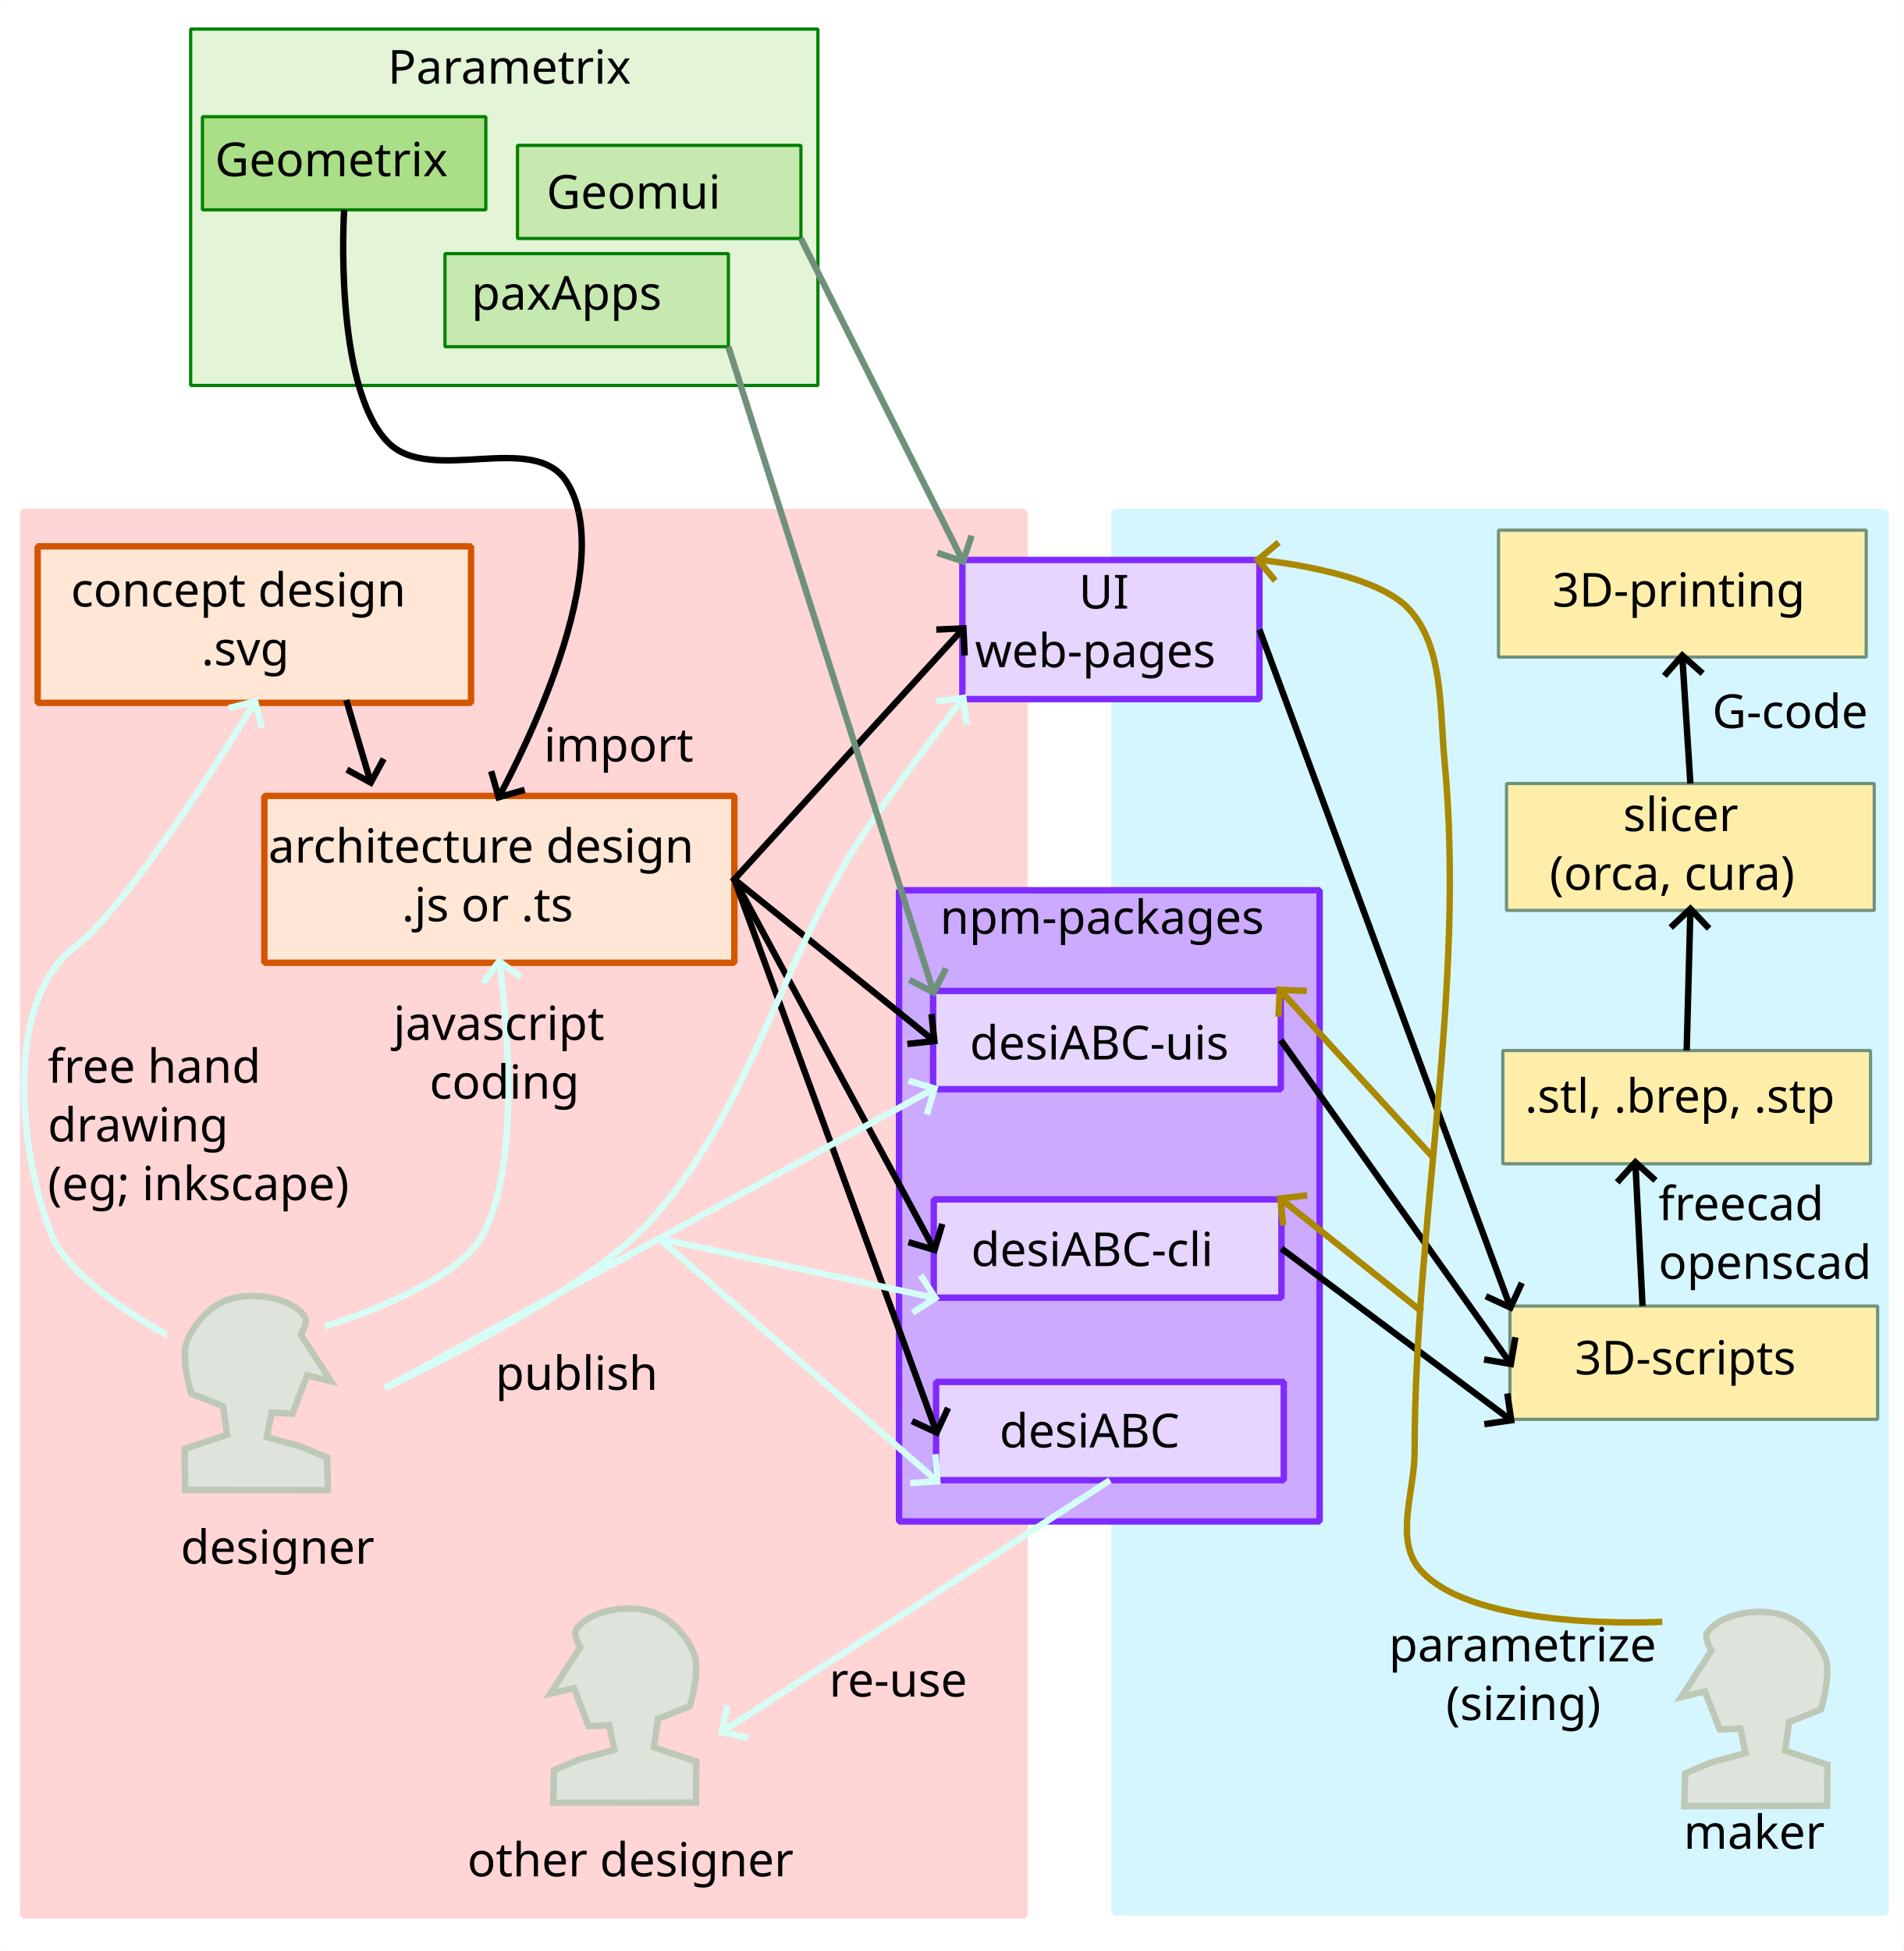
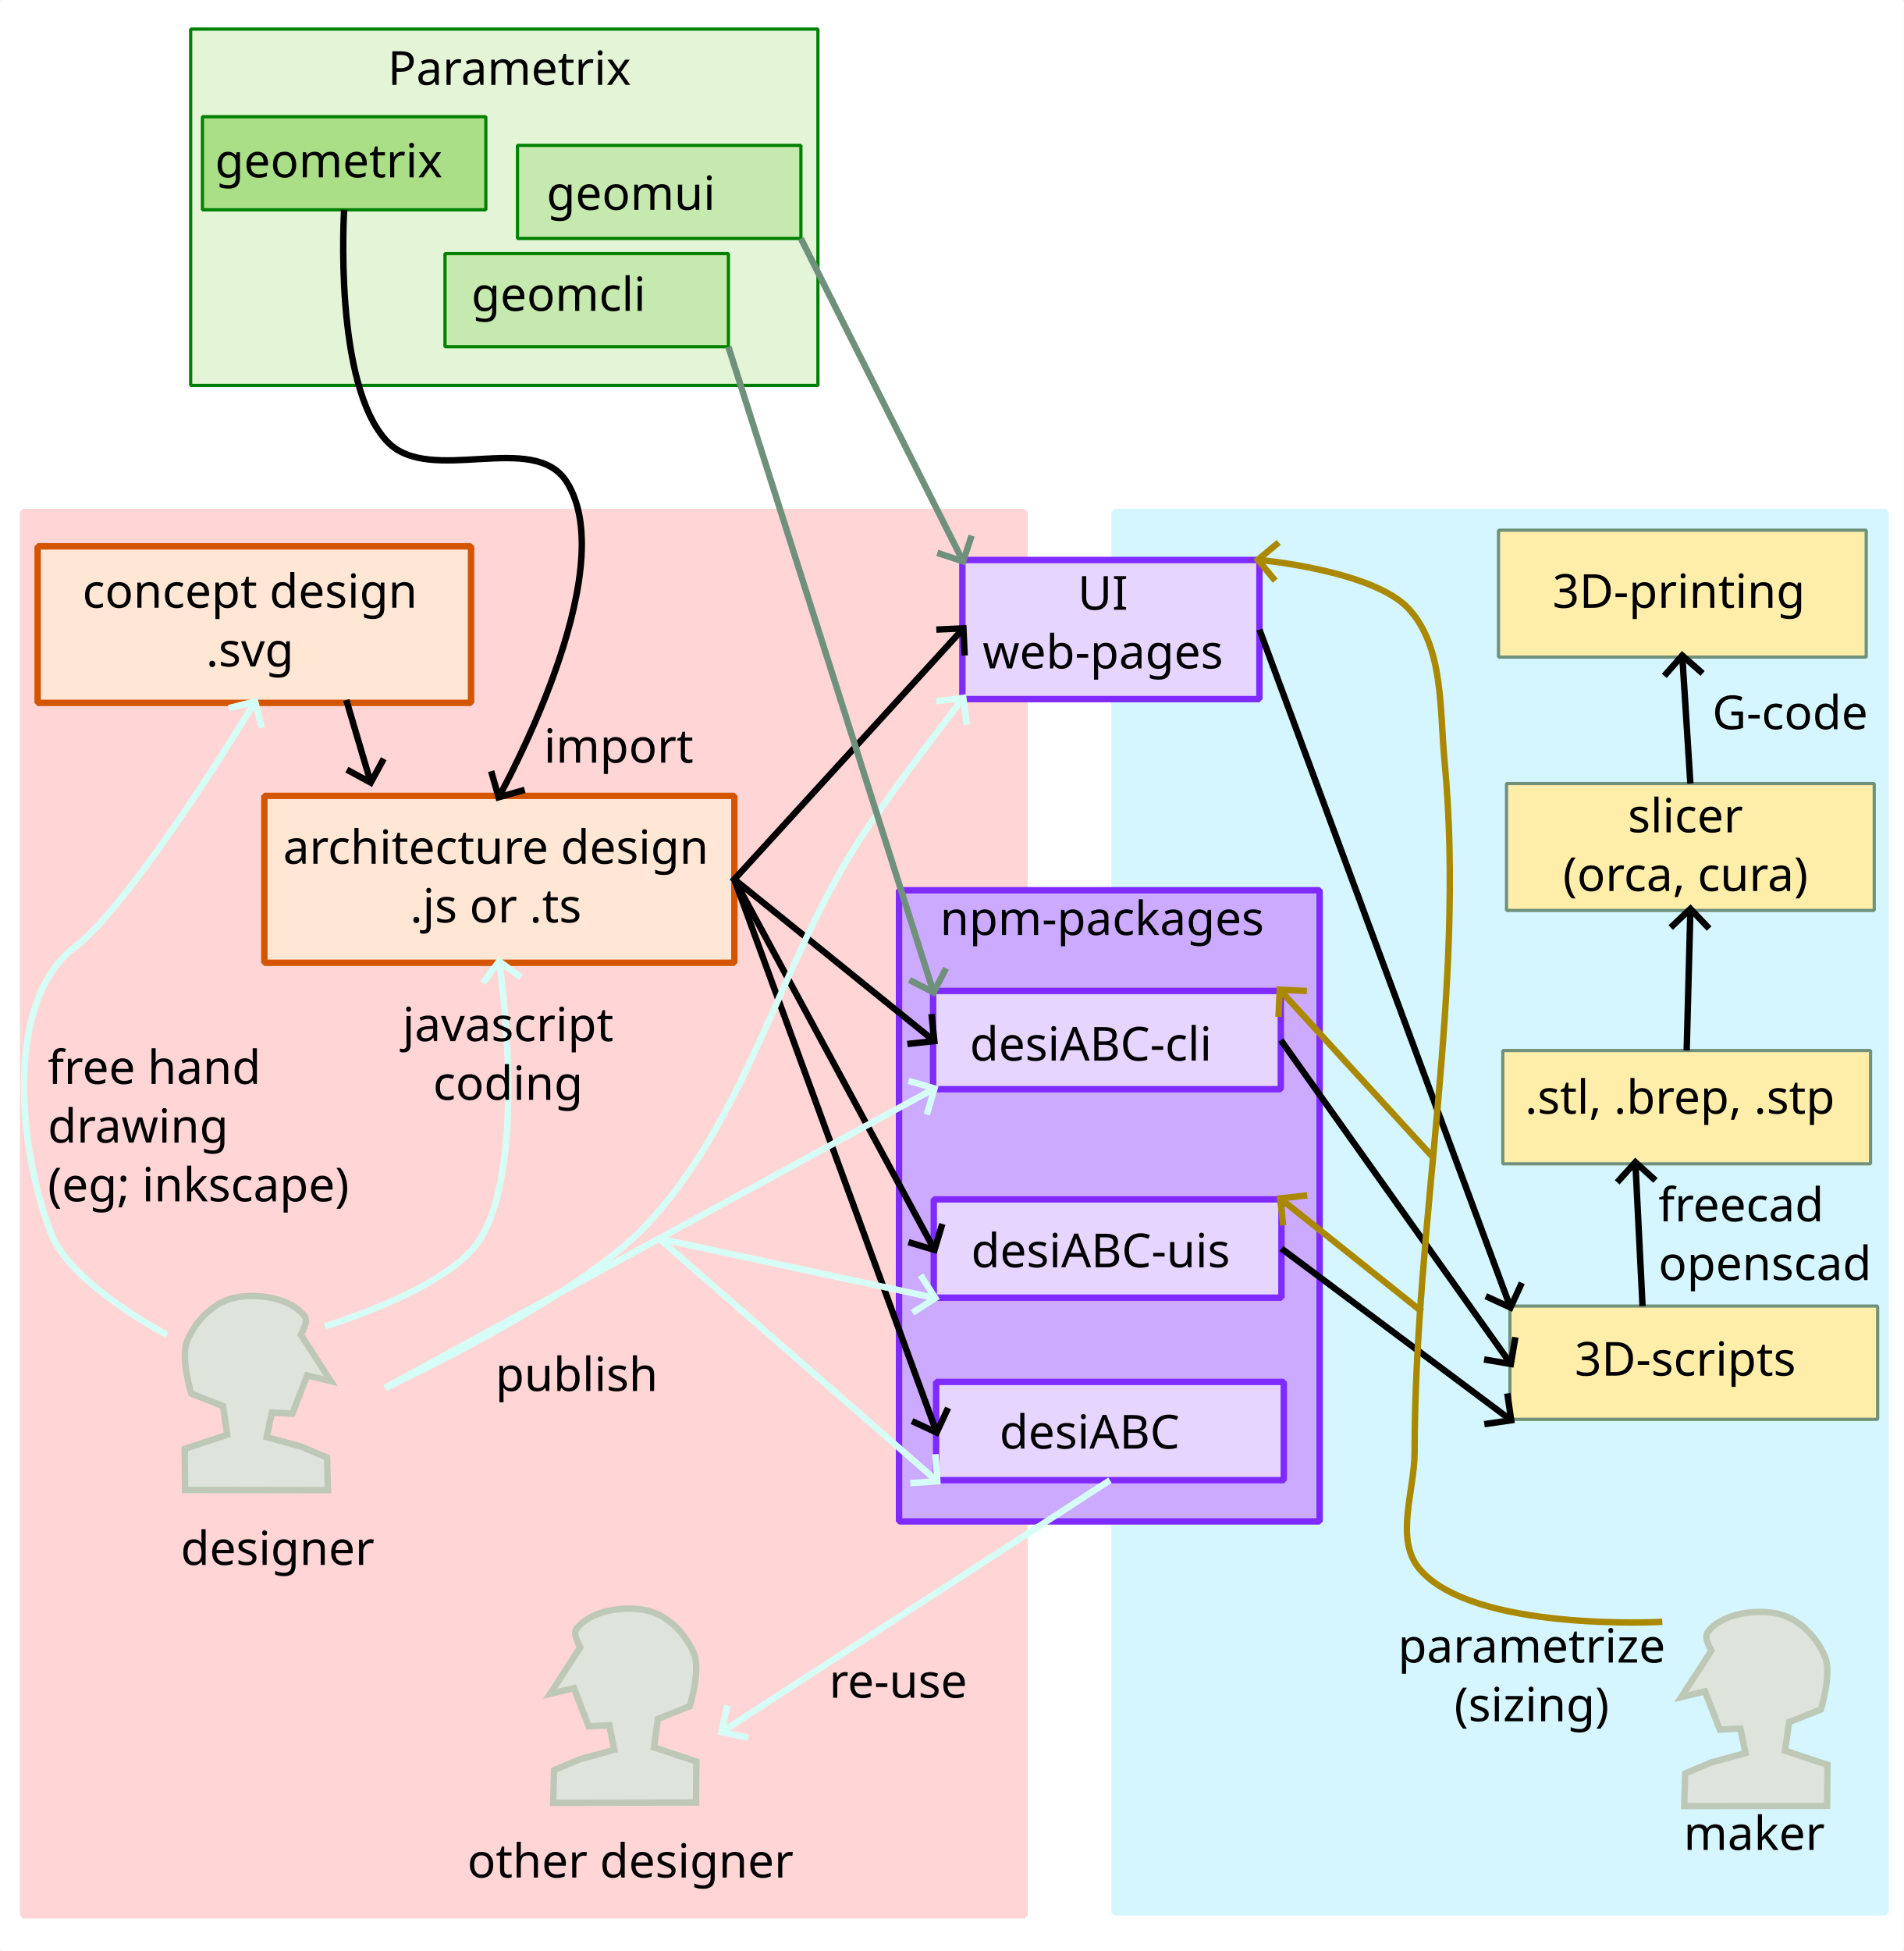
- <svg xmlns="http://www.w3.org/2000/svg" width="594.625" height="609.314" viewBox="0 0 157.328 161.214" version="1.1" id="svg1">
+ <svg xmlns="http://www.w3.org/2000/svg" width="594.625" height="609.314" viewBox="0 0 157.328 161.214" version="1.1" id="svg1" xml:space="preserve">
  <defs id="defs1">
    <rect x="705.047" y="500.046" width="173.302" height="95.512" id="rect47" />
    <rect x="684.413" y="658.889" width="179.832" height="56.305" id="rect46" />
    <rect x="666.765" y="391.494" width="142.558" height="72.174" id="rect39" />
    <rect x="681.375" y="320.182" width="166.099" height="57.762" id="rect38" />
    <rect x="697.629" y="421.351" width="222.071" height="98.2" id="rect37" />
    <rect x="705.469" y="401.13" width="149.401" height="70.109" id="rect36" />
    <rect x="722.183" y="569.877" width="163.713" height="75.252" id="rect35" />
    <rect x="730.128" y="505.218" width="161.015" height="53.174" id="rect32" />
    <marker style="overflow:visible" id="marker30" refX="0" refY="0" orient="auto-start-reverse" markerWidth="1" markerHeight="1" viewBox="0 0 1 1" preserveAspectRatio="xMidYMid">
      <path style="fill:none;stroke:context-stroke;stroke-width:1;stroke-linecap:butt" d="M 3,-3 0,0 3,3" transform="rotate(180,0.125,0)" id="path30" />
    </marker>
    <rect x="663.857" y="668.456" width="161.495" height="35.495" id="rect26" />
    <rect x="194.213" y="807.172" width="149.155" height="75.358" id="rect22" />
    <rect x="625.894" y="333.549" width="246.734" height="123.61" id="rect21" />
    <rect x="666.681" y="223.689" width="147.198" height="42.851" id="rect20" />
    <marker style="overflow:visible" id="ArrowWide" refX="0" refY="0" orient="auto-start-reverse" markerWidth="1" markerHeight="1" viewBox="0 0 1 1" preserveAspectRatio="xMidYMid">
      <path style="fill:none;stroke:context-stroke;stroke-width:1;stroke-linecap:butt" d="M 3,-3 0,0 3,3" transform="rotate(180,0.125,0)" id="path1" />
    </marker>
    <rect x="389.84" y="632.633" width="139.264" height="54.218" id="rect16" />
    <rect x="88.225" y="558.867" width="135.746" height="59.297" id="rect15" />
    <rect x="356.224" y="513.024" width="121.13" height="53.325" id="rect14" />
    <rect x="352.8" y="470.522" width="180.565" height="60.411" id="rect13" />
    <rect x="360.251" y="278.739" width="134.835" height="51.705" id="rect12" />
    <rect x="358.941" y="215.543" width="119.376" height="37.246" id="rect11" />
    <rect x="343.248" y="285.773" width="112.58" height="47.978" id="rect10" />
    <rect x="202.893" y="334.901" width="161.294" height="52.788" id="rect9" />
    <rect x="48.098" y="262.871" width="129.547" height="65.696" id="rect8" />
    <rect x="207.04" y="298.449" width="142.772" height="71.135" id="rect7" />
    <rect x="300.221" y="261.336" width="134.31" height="42.421" id="rect6" />
    <rect x="120.029" y="257.753" width="130.367" height="46.764" id="rect5" />
    <rect x="172.289" y="251.599" width="165.658" height="37.877" id="rect4" />
    <rect x="88.225" y="558.867" width="135.746" height="59.297" id="rect15-1" />
    <marker style="overflow:visible" id="marker30-5" refX="0" refY="0" orient="auto-start-reverse" markerWidth="1" markerHeight="1" viewBox="0 0 1 1" preserveAspectRatio="xMidYMid">
      <path style="fill:none;stroke:context-stroke;stroke-width:1;stroke-linecap:butt" d="M 3,-3 0,0 3,3" transform="rotate(180,0.125,0)" id="path30-5" />
    </marker>
  </defs>
  <g id="layer1" transform="translate(-0.9228443,-24.51563)">
    <rect style="fill:#ffffff;stroke:#ffffff;stroke-width:0.265;stroke-linejoin:bevel" id="rect48" width="157.063" height="160.95" x="1.055" y="24.648" />
    <rect style="fill:#d5f6ff;stroke:#d5f6ff;stroke-width:0.529;stroke-linejoin:bevel" id="rect19-2" width="63.72" height="115.721" x="93.022" y="66.822" />
    <rect style="fill:#ffd5d5;stroke:#ffd5d5;stroke-width:0.529;stroke-linejoin:bevel" id="rect19" width="82.754" height="115.96" x="2.833" y="66.822" />
    <rect style="fill:#ffe6d5;stroke:#d45500;stroke-width:0.529;stroke-linejoin:bevel" id="rect18-7" width="38.84" height="13.791" x="22.77" y="90.28" />
    <rect style="fill:#ffe6d5;stroke:#d45500;stroke-width:0.529;stroke-linejoin:bevel" id="rect18" width="35.817" height="12.934" x="4.034" y="69.661" />
    <rect style="fill:#ccaaff;stroke:#7f2aff;stroke-width:0.529;stroke-linejoin:bevel" id="rect17-6-2" width="34.759" height="52.159" x="75.217" y="98.077" />
    <rect style="fill:#e5d5ff;stroke:#7f2aff;stroke-width:0.529;stroke-linejoin:bevel" id="rect17-6-3" width="28.732" height="8.123" x="78.282" y="138.704" />
    <rect style="fill:#e5d5ff;stroke:#7f2aff;stroke-width:0.529;stroke-linejoin:bevel" id="rect17-6-9" width="28.732" height="8.123" x="78.089" y="123.623" />
    <rect style="fill:#e5d5ff;stroke:#7f2aff;stroke-width:0.529;stroke-linejoin:bevel" id="rect17-6" width="28.732" height="8.123" x="78.035" y="106.397" />
    <rect style="fill:#e5d5ff;stroke:#7f2aff;stroke-width:0.529;stroke-linejoin:bevel" id="rect17" width="24.55" height="11.497" x="80.452" y="70.787" />
    <rect style="fill:#e3f4d7;stroke:#008000;stroke-width:0.265;stroke-linejoin:bevel" id="rect3" width="51.837" height="29.448" x="16.678" y="26.919" />
    <text xml:space="preserve" transform="matrix(0.2645833,0,0,0.2645833,-12.61675,-38.57461)" id="text3" style="font-size:14.667px;line-height:1.25;font-family:sans-serif;white-space:pre;shape-inside:url(#rect4);display:inline">
-       <tspan x="172.289" y="264.576" id="tspan1">Parametrix</tspan>
+       <tspan x="172.289" y="264.944" id="tspan1">Parametrix</tspan>
    </text>
    <rect style="fill:#c6e9af;stroke:#008000;stroke-width:0.265;stroke-linejoin:bevel" id="rect3-5-2" width="23.42" height="7.694" x="43.689" y="36.528" />
    <text xml:space="preserve" transform="matrix(0.2645833,0,0,0.2645833,-33.34439,-30.82158)" id="text5" style="font-size:14.667px;line-height:1.25;font-family:sans-serif;white-space:pre;shape-inside:url(#rect6);display:inline">
-       <tspan x="300.221" y="274.313" id="tspan2">Geomui</tspan>
+       <tspan x="300.221" y="274.681" id="tspan2">geomui</tspan>
    </text>
    <rect style="fill:#c6e9af;stroke:#008000;stroke-width:0.265;stroke-linejoin:bevel" id="rect3-5-7" width="23.42" height="7.694" x="37.696" y="45.473" />
    <text xml:space="preserve" transform="matrix(0.2645833,0,0,0.2645833,-14.90256,-32.29326)" id="text6" style="font-size:14.667px;line-height:1.25;font-family:sans-serif;white-space:pre;shape-inside:url(#rect7);display:inline">
-       <tspan x="207.041" y="311.426" id="tspan3">paxApps</tspan>
+       <tspan x="207.041" y="311.794" id="tspan3">geomcli</tspan>
    </text>
    <rect style="fill:#aade87;stroke:#008000;stroke-width:0.265;stroke-linejoin:bevel" id="rect3-5" width="23.42" height="7.694" x="17.652" y="34.159" />
    <text xml:space="preserve" transform="matrix(0.2645833,0,0,0.2645833,-13.06628,-32.5566)" id="text4" style="font-size:14.667px;line-height:1.25;font-family:sans-serif;white-space:pre;shape-inside:url(#rect5);display:inline">
-       <tspan x="120.029" y="270.731" id="tspan4">Geometrix</tspan>
+       <tspan x="120.029" y="271.099" id="tspan4">geometrix</tspan>
    </text>
    <text xml:space="preserve" transform="matrix(0.2645833,0,0,0.2645833,-8.291932,1.650706)" id="text7" style="font-size:14.667px;line-height:1.25;font-family:sans-serif;text-align:center;white-space:pre;shape-inside:url(#rect8);display:inline" x="54.871" y="0">
-       <tspan x="56.972" y="275.848" id="tspan5">concept design
+       <tspan x="60.57" y="276.216" id="tspan5">concept design
</tspan>
-       <tspan x="97.725" y="294.181" id="tspan26">.svg</tspan>
+       <tspan x="99.158" y="294.549" id="tspan6">.svg</tspan>
    </text>
    <text xml:space="preserve" transform="matrix(0.2645833,0,0,0.2645833,-33.12568,3.748586)" id="text8" style="font-size:14.667px;line-height:1.25;font-family:sans-serif;text-align:center;white-space:pre;shape-inside:url(#rect9);display:inline" x="69.968" y="0">
-       <tspan x="212.509" y="347.879" id="tspan32">architecture design
+       <tspan x="217.1" y="348.247" id="tspan7">architecture design
</tspan>
-       <tspan x="254.16" y="366.212" id="tspan35">.js or .ts</tspan>
+       <tspan x="256.766" y="366.581" id="tspan8">.js or .ts</tspan>
    </text>
    <text xml:space="preserve" transform="matrix(0.2645833,0,0,0.2645833,-7.29684,65.07454)" id="text9" style="font-size:14.667px;line-height:1.25;font-family:sans-serif;white-space:pre;shape-inside:url(#rect10);display:inline">
-       <tspan x="343.248" y="298.75" id="tspan40">desiABC</tspan>
+       <tspan x="343.248" y="299.118" id="tspan9">desiABC</tspan>
    </text>
    <text xml:space="preserve" transform="matrix(0.2645833,0,0,0.2645833,-16.36148,41.21703)" id="text10" style="font-size:14.667px;line-height:1.25;font-family:sans-serif;white-space:pre;shape-inside:url(#rect11);display:inline">
-       <tspan x="358.941" y="228.52" id="tspan41">npm-packages</tspan>
+       <tspan x="358.941" y="228.888" id="tspan10">npm-packages</tspan>
    </text>
    <text xml:space="preserve" transform="matrix(0.2645833,0,0,0.2645833,-21.08934,-2.382342)" id="text11" style="font-size:14.667px;line-height:1.25;font-family:sans-serif;text-align:center;white-space:pre;shape-inside:url(#rect12);display:inline" x="39.281" y="0">
-       <tspan x="420.139" y="291.715" id="tspan42">UI
+       <tspan x="419.822" y="292.083" id="tspan11">UI
</tspan>
-       <tspan x="387.722" y="310.048" id="tspan43">web-pages</tspan>
+       <tspan x="390.115" y="310.417" id="tspan12">web-pages</tspan>
    </text>
    <text xml:space="preserve" transform="matrix(0.2645833,0,0,0.2645833,-12.27973,-15.86709)" id="text12" style="font-size:14.667px;line-height:1.25;font-family:sans-serif;white-space:pre;shape-inside:url(#rect13);display:inline">
-       <tspan x="352.801" y="483.498" id="tspan44">desiABC-uis</tspan>
+       <tspan x="352.801" y="483.866" id="tspan13">desiABC-cli</tspan>
    </text>
    <text xml:space="preserve" transform="matrix(0.2645833,0,0,0.2645833,-13.07384,-10.03622)" id="text13" style="font-size:14.667px;line-height:1.25;font-family:sans-serif;white-space:pre;shape-inside:url(#rect14);display:inline">
-       <tspan x="356.225" y="526" id="tspan45">desiABC-cli</tspan>
+       <tspan x="356.225" y="526.368" id="tspan14">desiABC-uis</tspan>
    </text>
    <text xml:space="preserve" transform="matrix(0.2645833,0,0,0.2645833,-7.48815,2.427918)" id="text14" style="font-size:14.667px;line-height:1.25;font-family:sans-serif;white-space:pre;shape-inside:url(#rect15);display:inline">
-       <tspan x="88.225" y="571.844" id="tspan46">designer</tspan>
+       <tspan x="88.225" y="572.212" id="tspan15">designer</tspan>
    </text>
    <text xml:space="preserve" transform="matrix(0.2645833,0,0,0.2645833,36.91166,6.461763)" id="text15" style="font-size:14.667px;line-height:1.25;font-family:sans-serif;white-space:pre;shape-inside:url(#rect16);display:inline">
-       <tspan x="389.84" y="645.609" id="tspan47">maker</tspan>
+       <tspan x="389.84" y="645.978" id="tspan16">maker</tspan>
    </text>
    <path style="fill:#dee3db;stroke:#bec8b7;stroke-width:0.529;stroke-linecap:butt;stroke-linejoin:miter;stroke-opacity:1" d="m 16.215,147.629 11.806,0.019 -0.07,-2.695 -2.154,-0.909 -2.832,-0.775 0.418,-2.022 1.703,0.078 1.222,-3.151 1.962,0.473 -2.486,-3.84 c 0,0 0.631,-1.06 0.329,-1.494 -1.056,-1.516 -3.889,-2.003 -5.863,-1.548 -1.817,0.419 -3.233,2.026 -3.866,3.561 -0.564,1.366 0.341,4.341 0.341,4.341 l 2.631,1.042 0.342,2.36 -3.511,1.166 z" id="path16" />
    <path style="fill:#dee3db;stroke:#bec8b7;stroke-width:0.529;stroke-linecap:butt;stroke-linejoin:miter;stroke-opacity:1" d="m 151.915,173.735 -11.806,0.019 0.07,-2.695 2.154,-0.909 2.832,-0.775 -0.418,-2.022 -1.703,0.078 -1.222,-3.151 -1.962,0.473 2.486,-3.84 c 0,0 -0.631,-1.06 -0.329,-1.494 1.056,-1.516 3.889,-2.003 5.863,-1.548 1.817,0.419 3.233,2.026 3.866,3.561 0.564,1.366 -0.341,4.341 -0.341,4.341 l -2.631,1.042 -0.342,2.36 3.511,1.166 z" id="path16-6" />
    <text xml:space="preserve" transform="matrix(0.2645833,0,0,0.2645833,16.20071,28.26101)" id="text14-4" style="font-size:14.667px;line-height:1.25;font-family:sans-serif;white-space:pre;shape-inside:url(#rect15-1);display:inline">
-       <tspan x="88.225" y="571.844" id="tspan48">other designer</tspan>
+       <tspan x="88.225" y="572.212" id="tspan17">other designer</tspan>
    </text>
    <path style="fill:#dee3db;stroke:#bec8b7;stroke-width:0.529;stroke-linecap:butt;stroke-linejoin:miter;stroke-opacity:1" d="m 58.442,173.463 -11.806,0.019 0.07,-2.695 2.154,-0.909 2.832,-0.775 -0.418,-2.022 -1.703,0.078 -1.222,-3.151 -1.962,0.473 2.486,-3.84 c 0,0 -0.631,-1.06 -0.329,-1.494 1.056,-1.516 3.889,-2.003 5.863,-1.548 1.817,0.419 3.233,2.026 3.866,3.561 0.564,1.366 -0.341,4.341 -0.341,4.341 l -2.631,1.042 -0.342,2.36 3.511,1.166 z" id="path16-7" />
    <path style="fill:none;stroke:#000000;stroke-width:0.529;stroke-linecap:butt;stroke-linejoin:miter;stroke-opacity:1;marker-end:url(#ArrowWide)" d="m 29.363,41.853 c 0,0 -0.927,14.512 3.599,19.188 3.508,3.624 12.047,-0.973 14.775,3.27 4.786,7.446 -5.547,25.97 -5.547,25.97" id="path19" />
    <text xml:space="preserve" transform="matrix(0.2645833,0,0,0.2645833,-130.5282,24.82132)" id="text19" style="font-size:14.667px;line-height:1.25;font-family:sans-serif;white-space:pre;shape-inside:url(#rect20);display:inline">
-       <tspan x="666.682" y="236.666" id="tspan49">import</tspan>
+       <tspan x="666.682" y="237.034" id="tspan18">import</tspan>
    </text>
    <text xml:space="preserve" transform="matrix(0.2645833,0,0,0.2645833,-160.7314,22.3001)" id="text20" style="font-size:14.667px;line-height:1.25;font-family:sans-serif;text-align:start;white-space:pre;shape-inside:url(#rect21);display:inline" x="0.462" y="0">
-       <tspan x="625.895" y="346.525" id="tspan50">free hand
+       <tspan x="625.895" y="346.894" id="tspan19">free hand
</tspan>
-       <tspan x="625.895" y="364.859" id="tspan51">drawing
+       <tspan x="625.895" y="365.227" id="tspan20">drawing
</tspan>
-       <tspan x="625.895" y="383.192" id="tspan52">(eg; inkscape)</tspan>
+       <tspan x="625.895" y="383.56" id="tspan21">(eg; inkscape)</tspan>
    </text>
    <path style="fill:none;stroke:#d5fff6;stroke-width:0.529;stroke-linecap:butt;stroke-linejoin:miter;stroke-opacity:1;marker-end:url(#ArrowWide)" d="m 14.733,134.817 c 0,0 -7.982,-4.161 -9.596,-8.387 C 2.372,119.185 1.338,107.185 7.077,102.804 12.089,98.977 21.942,82.594 21.942,82.594" id="path22" />
    <path style="fill:none;stroke:#000000;stroke-width:0.529;stroke-linecap:butt;stroke-linejoin:miter;stroke-opacity:1;marker-start:url(#ArrowWide);marker-end:url(#ArrowWide)" d="M 80.452,76.535 61.609,97.176 78.035,110.459" id="path23" />
    <path style="fill:none;stroke:#000000;stroke-width:0.529;stroke-linecap:butt;stroke-linejoin:miter;stroke-opacity:1;marker-end:url(#ArrowWide)" d="M 61.609,97.176 78.089,127.684" id="path24" />
    <path style="fill:none;stroke:#000000;stroke-width:0.529;stroke-linecap:butt;stroke-linejoin:miter;stroke-opacity:1;marker-end:url(#ArrowWide)" d="M 61.609,97.176 78.282,142.766" id="path25" />
    <path style="fill:none;stroke:#d5fff6;stroke-width:0.529;stroke-linecap:butt;stroke-linejoin:miter;stroke-opacity:1;marker-end:url(#ArrowWide)" d="M 92.648,146.828 60.668,167.565" id="path26" />
    <text xml:space="preserve" transform="matrix(0.2645833,0,0,0.2645833,-106.2014,-15.58949)" id="text26" style="font-size:14.667px;line-height:1.25;font-family:sans-serif;white-space:pre;shape-inside:url(#rect26);display:inline">
-       <tspan x="663.857" y="681.432" id="tspan53">re-use</tspan>
+       <tspan x="663.857" y="681.8" id="tspan22">re-use</tspan>
    </text>
    <path style="fill:none;stroke:#d5fff6;stroke-width:0.529;stroke-linecap:butt;stroke-linejoin:miter;stroke-opacity:1;marker-end:url(#ArrowWide)" d="m 27.788,134.104 c 0,0 10.144,-3.007 12.758,-7.115 4.112,-6.461 1.643,-22.917 1.643,-22.917" id="path27" />
    <text xml:space="preserve" transform="matrix(0.2645833,0,0,0.2645833,-28.21246,-106.5494)" id="text21" style="font-size:14.667px;line-height:1.25;font-family:sans-serif;text-align:center;white-space:pre;shape-inside:url(#rect22);display:inline" x="35.757" y="0">
-       <tspan x="232.99" y="820.148" id="tspan54">javascript
+       <tspan x="235.834" y="820.517" id="tspan23">javascript
</tspan>
-       <tspan x="244.276" y="838.482" id="tspan55">coding</tspan>
+       <tspan x="245.389" y="838.85" id="tspan24">coding</tspan>
    </text>
    <path style="fill:none;stroke:#d5fff6;stroke-width:0.529;stroke-linecap:butt;stroke-linejoin:miter;stroke-opacity:1;marker-end:url(#ArrowWide)" d="m 32.749,139.206 c 0,0 15.698,-7.261 21.517,-13.384 8.296,-8.729 11.025,-21.452 17.498,-31.607 2.644,-4.149 8.688,-11.931 8.688,-11.931" id="path28" />
    <path style="fill:none;stroke:#d5fff6;stroke-width:0.529;stroke-linecap:butt;stroke-linejoin:miter;stroke-opacity:1;marker-end:url(#marker30)" d="M 32.749,139.206 78.035,114.52" id="path29" />
    <path style="fill:none;stroke:#d5fff6;stroke-width:0.529;stroke-linecap:butt;stroke-linejoin:miter;stroke-opacity:1;marker-end:url(#marker30)" d="M 32.749,139.206 55.392,126.863 78.089,131.746" id="path31" />
    <path style="fill:none;stroke:#d5fff6;stroke-width:0.529;stroke-linecap:butt;stroke-linejoin:miter;stroke-opacity:1;marker-end:url(#marker30)" d="m 55.392,126.863 22.89,19.964" id="path32" />
    <text xml:space="preserve" transform="matrix(0.2645833,0,0,0.2645833,-151.3167,2.252522)" id="text32" style="font-size:14.667px;line-height:1.25;font-family:sans-serif;white-space:pre;shape-inside:url(#rect32);display:inline">
-       <tspan x="730.127" y="518.193" id="tspan56">publish</tspan>
+       <tspan x="730.127" y="518.562" id="tspan25">publish</tspan>
    </text>
    <path style="fill:none;stroke:#000000;stroke-width:0.529;stroke-linecap:butt;stroke-linejoin:miter;stroke-opacity:1;marker-end:url(#marker30)" d="m 29.541,82.356 1.983,6.701" id="path33" />
    <path style="fill:none;stroke:#6f917c;stroke-width:0.529;stroke-linecap:butt;stroke-linejoin:miter;stroke-opacity:1;marker-end:url(#marker30)" d="M 67.109,44.222 80.452,70.787" id="path34" />
    <path style="fill:none;stroke:#6f917c;stroke-width:0.529;stroke-linecap:butt;stroke-linejoin:miter;stroke-opacity:1;marker-end:url(#marker30)" d="M 61.116,53.167 78.035,106.397" id="path35" />
    <rect style="fill:#ffeeaa;stroke:#6f917c;stroke-width:0.265;stroke-linejoin:bevel" id="rect40" width="30.388" height="9.361" x="125.702" y="132.436" />
    <text xml:space="preserve" transform="matrix(0.2645833,0,0,0.2645833,-60.02136,-16.12397)" id="text35" style="font-size:14.667px;line-height:1.25;font-family:sans-serif;white-space:pre;shape-inside:url(#rect35);display:inline">
-       <tspan x="722.184" y="582.854" id="tspan57">3D-scripts</tspan>
+       <tspan x="722.184" y="583.222" id="tspan26">3D-scripts</tspan>
    </text>
    <rect style="fill:#ffeeaa;stroke:#6f917c;stroke-width:0.265;stroke-linejoin:bevel" id="rect40-0" width="30.388" height="9.361" x="125.115" y="111.322" />
    <text xml:space="preserve" transform="matrix(0.2645833,0,0,0.2645833,-59.71578,6.879439)" id="text36" style="font-size:14.667px;line-height:1.25;font-family:sans-serif;white-space:pre;shape-inside:url(#rect36);display:inline">
-       <tspan x="705.469" y="414.107" id="tspan58">.stl, .brep, .stp</tspan>
+       <tspan x="705.469" y="414.476" id="tspan27">.stl, .brep, .stp</tspan>
    </text>
    <rect style="fill:#ffeeaa;stroke:#6f917c;stroke-width:0.265;stroke-linejoin:bevel" id="rect40-0-0" width="30.388" height="10.485" x="125.42" y="89.26" />
    <text xml:space="preserve" transform="matrix(0.2645833,0,0,0.2645833,-73.75077,-21.72282)" id="text37" style="font-size:14.667px;line-height:1.25;font-family:sans-serif;text-align:center;white-space:pre;shape-inside:url(#rect37);display:inline" x="41.411" y="0">
-       <tspan x="789.21" y="434.328" id="tspan59">slicer
+       <tspan x="790.683" y="434.696" id="tspan28">slicer
</tspan>
-       <tspan x="766.225" y="452.662" id="tspan60">(orca, cura)</tspan>
+       <tspan x="770.391" y="453.03" id="tspan29">(orca, cura)</tspan>
    </text>
    <rect style="fill:#ffeeaa;stroke:#6f917c;stroke-width:0.265;stroke-linejoin:bevel" id="rect40-0-0-0" width="30.388" height="10.485" x="124.757" y="68.328" />
    <text xml:space="preserve" transform="matrix(0.2645833,0,0,0.2645833,-51.06259,-13.50525)" id="text38" style="font-size:14.667px;line-height:1.25;font-family:sans-serif;white-space:pre;shape-inside:url(#rect38);display:inline">
-       <tspan x="681.375" y="333.158" id="tspan61">3D-printing</tspan>
+       <tspan x="681.375" y="333.527" id="tspan30">3D-printing</tspan>
    </text>
    <text xml:space="preserve" transform="matrix(0.2645833,0,0,0.2645833,-33.99084,-22.34248)" id="text39" style="font-size:14.667px;line-height:1.25;font-family:sans-serif;white-space:pre;shape-inside:url(#rect39);display:inline">
-       <tspan x="666.766" y="404.471" id="tspan62">G-code</tspan>
+       <tspan x="666.766" y="404.839" id="tspan31">G-code</tspan>
    </text>
    <path style="fill:none;stroke:#000000;stroke-width:0.529;stroke-linecap:butt;stroke-linejoin:miter;stroke-opacity:1;marker-end:url(#marker30)" d="M 106.821,127.684 125.702,141.797" id="path40" />
    <path style="fill:none;stroke:#000000;stroke-width:0.529;stroke-linecap:butt;stroke-linejoin:miter;stroke-opacity:1;marker-end:url(#marker30)" d="m 106.767,110.459 18.935,26.658" id="path41" />
    <path style="fill:none;stroke:#000000;stroke-width:0.529;stroke-linecap:butt;stroke-linejoin:miter;stroke-opacity:1;marker-end:url(#marker30)" d="m 105.002,76.535 20.7,55.901" id="path42" />
    <path style="fill:none;stroke:#000000;stroke-width:0.529;stroke-linecap:butt;stroke-linejoin:miter;stroke-opacity:1;marker-end:url(#marker30)" d="m 136.662,132.436 -0.587,-11.753" id="path43" />
    <path style="fill:none;stroke:#000000;stroke-width:0.529;stroke-linecap:butt;stroke-linejoin:miter;stroke-opacity:1;marker-end:url(#marker30)" d="m 140.309,111.322 0.305,-11.577" id="path44" />
    <path style="fill:none;stroke:#000000;stroke-width:0.529;stroke-linecap:butt;stroke-linejoin:miter;stroke-opacity:1;marker-end:url(#marker30)" d="m 140.614,89.26 -0.663,-10.447" id="path45" />
    <path style="fill:none;stroke:#aa8800;stroke-width:0.529;stroke-linecap:butt;stroke-linejoin:miter;stroke-opacity:1;marker-end:url(#marker30)" d="m 138.293,158.53 c 0,0 -15.665,0.865 -20.07,-4.378 -2.066,-2.459 -0.402,-6.415 -0.399,-9.626 0.016,-19.09 4.268,-38.213 2.467,-57.218 -0.403,-4.256 -0.057,-9.333 -2.95,-12.481 -2.928,-3.187 -12.339,-4.041 -12.339,-4.041" id="path46" />
    <text xml:space="preserve" transform="matrix(0.2645833,0,0,0.2645833,-77.37588,-15.9682)" id="text46" style="font-size:14.667px;line-height:1.25;font-family:sans-serif;text-align:center;white-space:pre;shape-inside:url(#rect46);display:inline" x="43.581" y="0">
-       <tspan x="729.726" y="671.865" id="tspan63">parametrize
+       <tspan x="732.565" y="672.234" id="tspan32">parametrize
</tspan>
-       <tspan x="747.559" y="690.199" id="tspan64">(sizing)</tspan>
+       <tspan x="750.143" y="690.567" id="tspan33">(sizing)</tspan>
    </text>
    <path style="fill:none;stroke:#aa8800;stroke-width:0.529;stroke-linecap:butt;stroke-linejoin:miter;stroke-opacity:1;marker-end:url(#marker30)" d="M 119.372,120.177 106.767,106.397" id="path47" />
    <path style="fill:none;stroke:#aa8800;stroke-width:0.529;stroke-linecap:butt;stroke-linejoin:miter;stroke-opacity:1;marker-end:url(#marker30-5)" d="m 118.44,132.911 -11.619,-9.288" id="path47-7" />
    <text xml:space="preserve" transform="matrix(0.2645833,0,0,0.2645833,-48.56575,-10.39779)" id="text47" style="font-size:14.667px;line-height:1.25;font-family:sans-serif;white-space:pre;shape-inside:url(#rect47);display:inline">
-       <tspan x="705.047" y="513.023" id="tspan65">freecad
+       <tspan x="705.047" y="513.392" id="tspan34">freecad
</tspan>
-       <tspan x="705.047" y="531.357" id="tspan66">openscad</tspan>
+       <tspan x="705.047" y="531.725" id="tspan35">openscad</tspan>
    </text>
  </g>
</svg>
